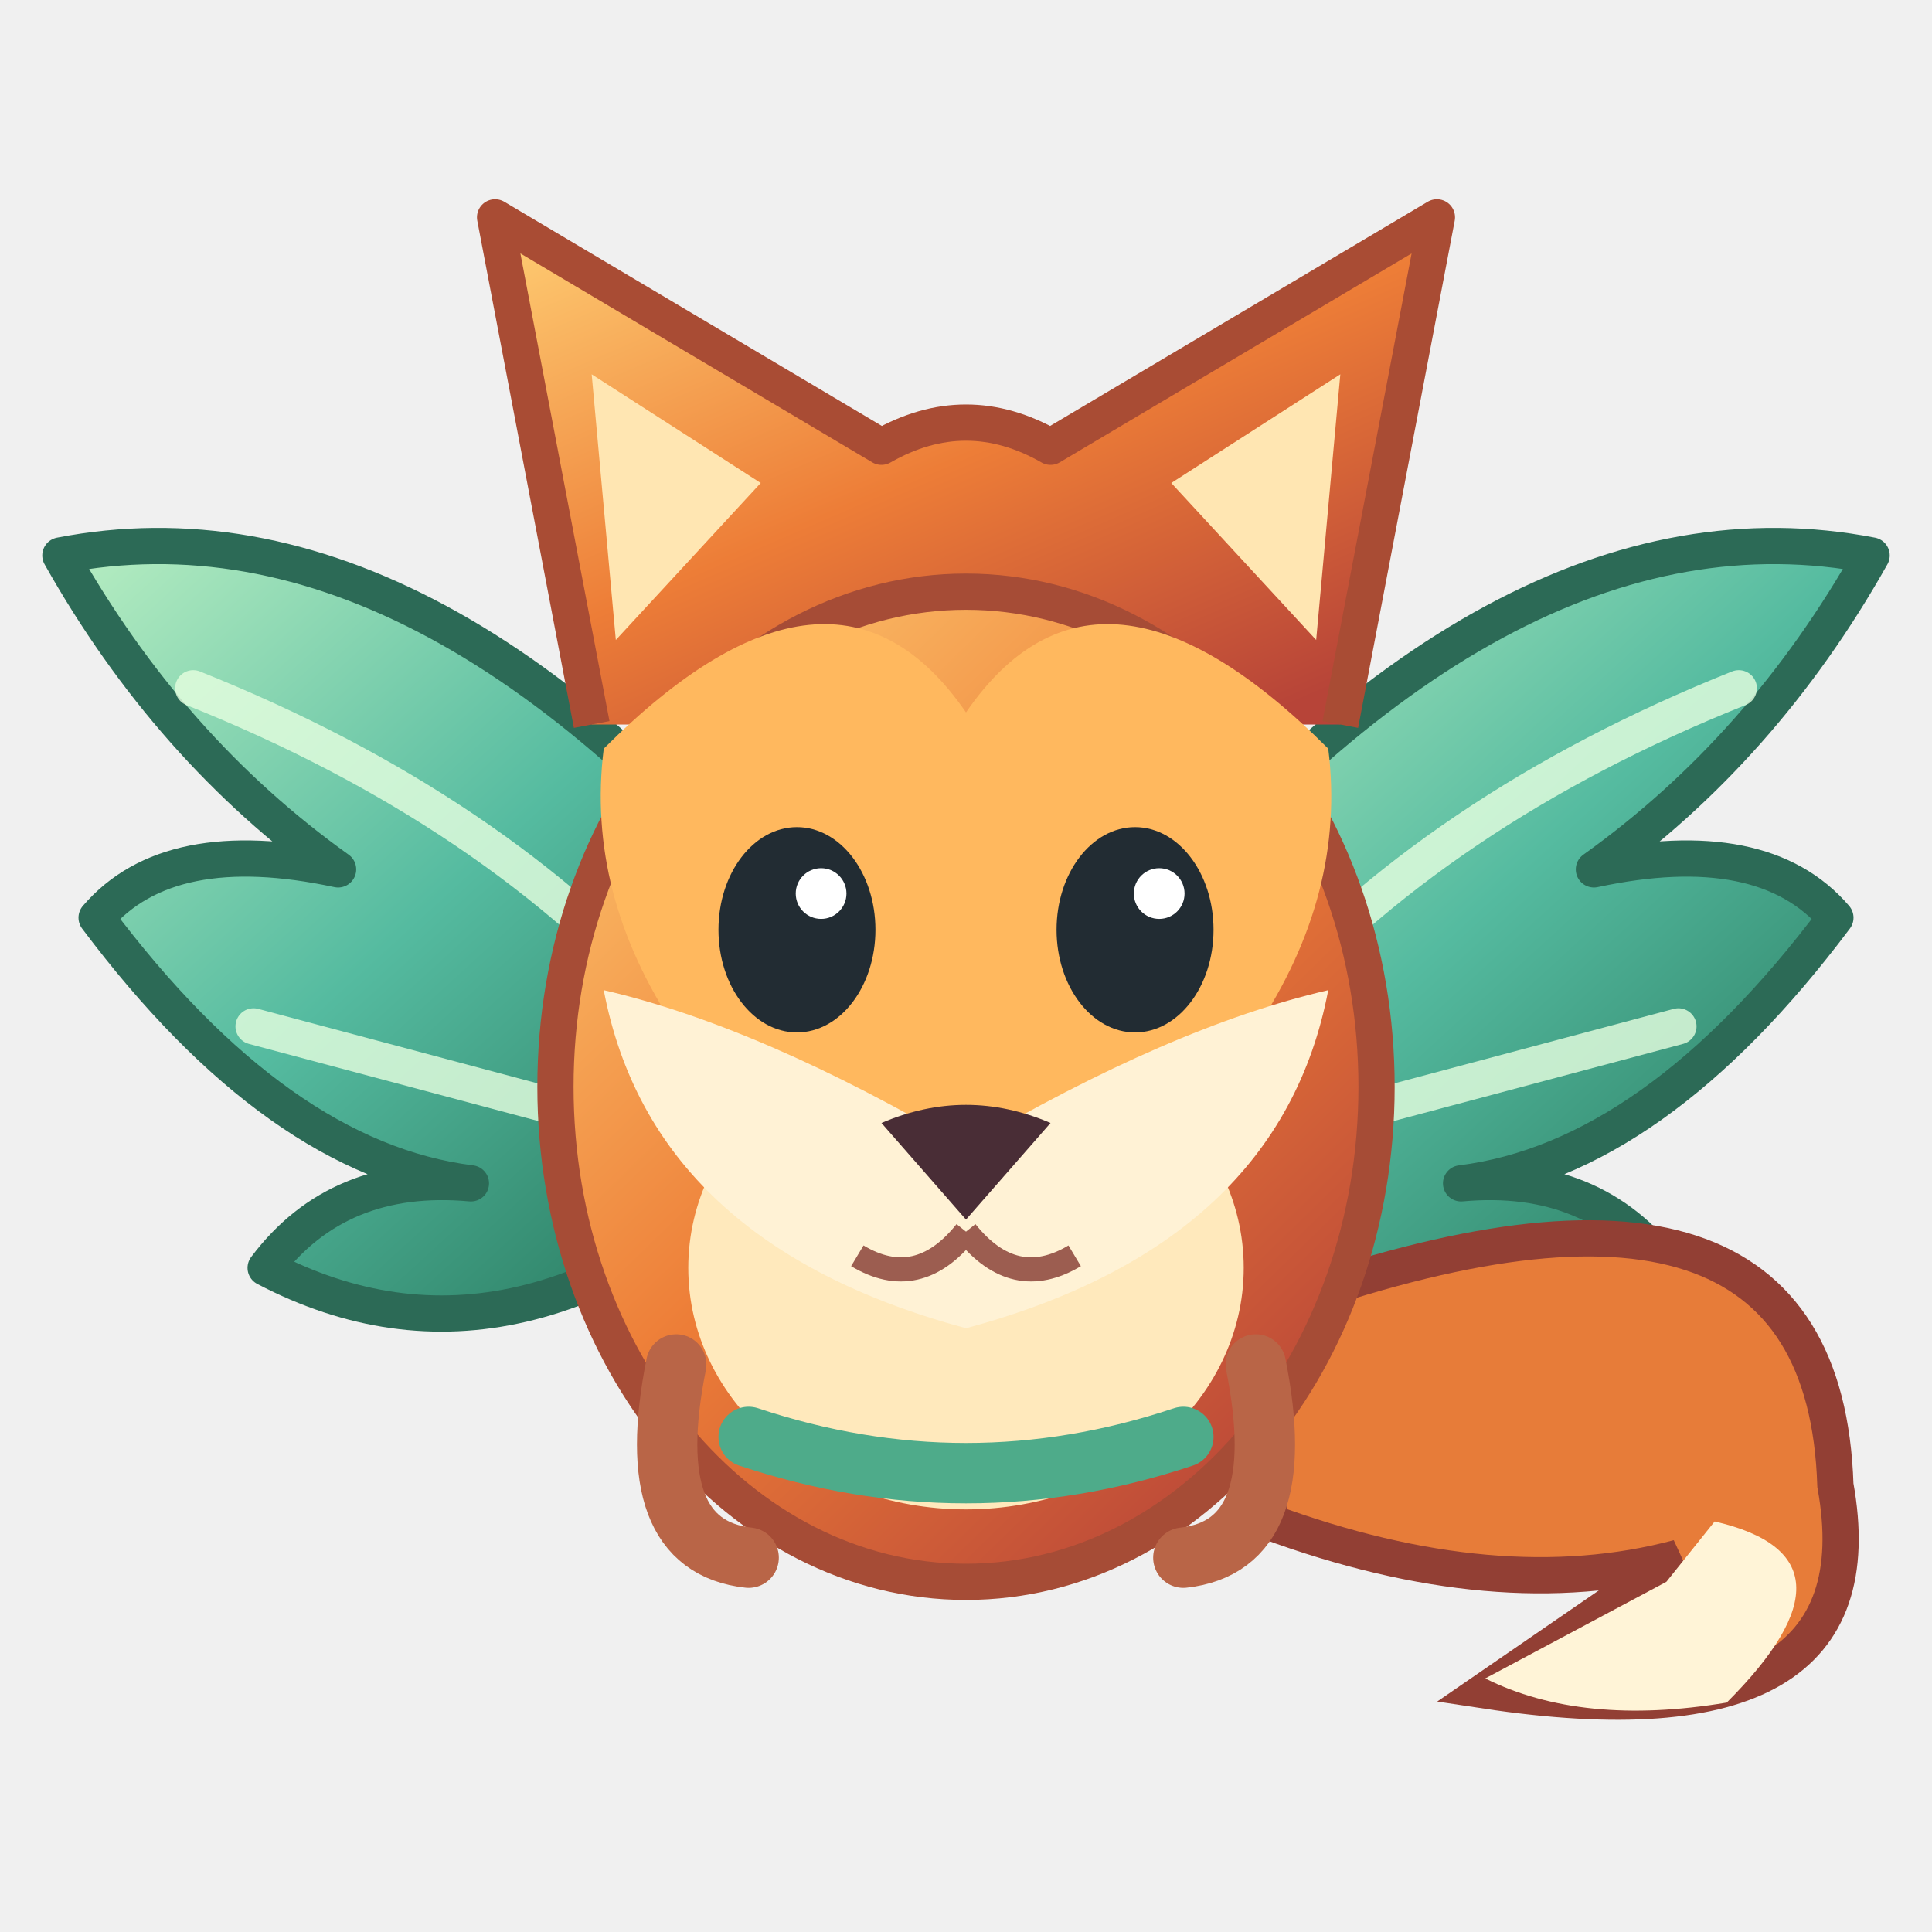
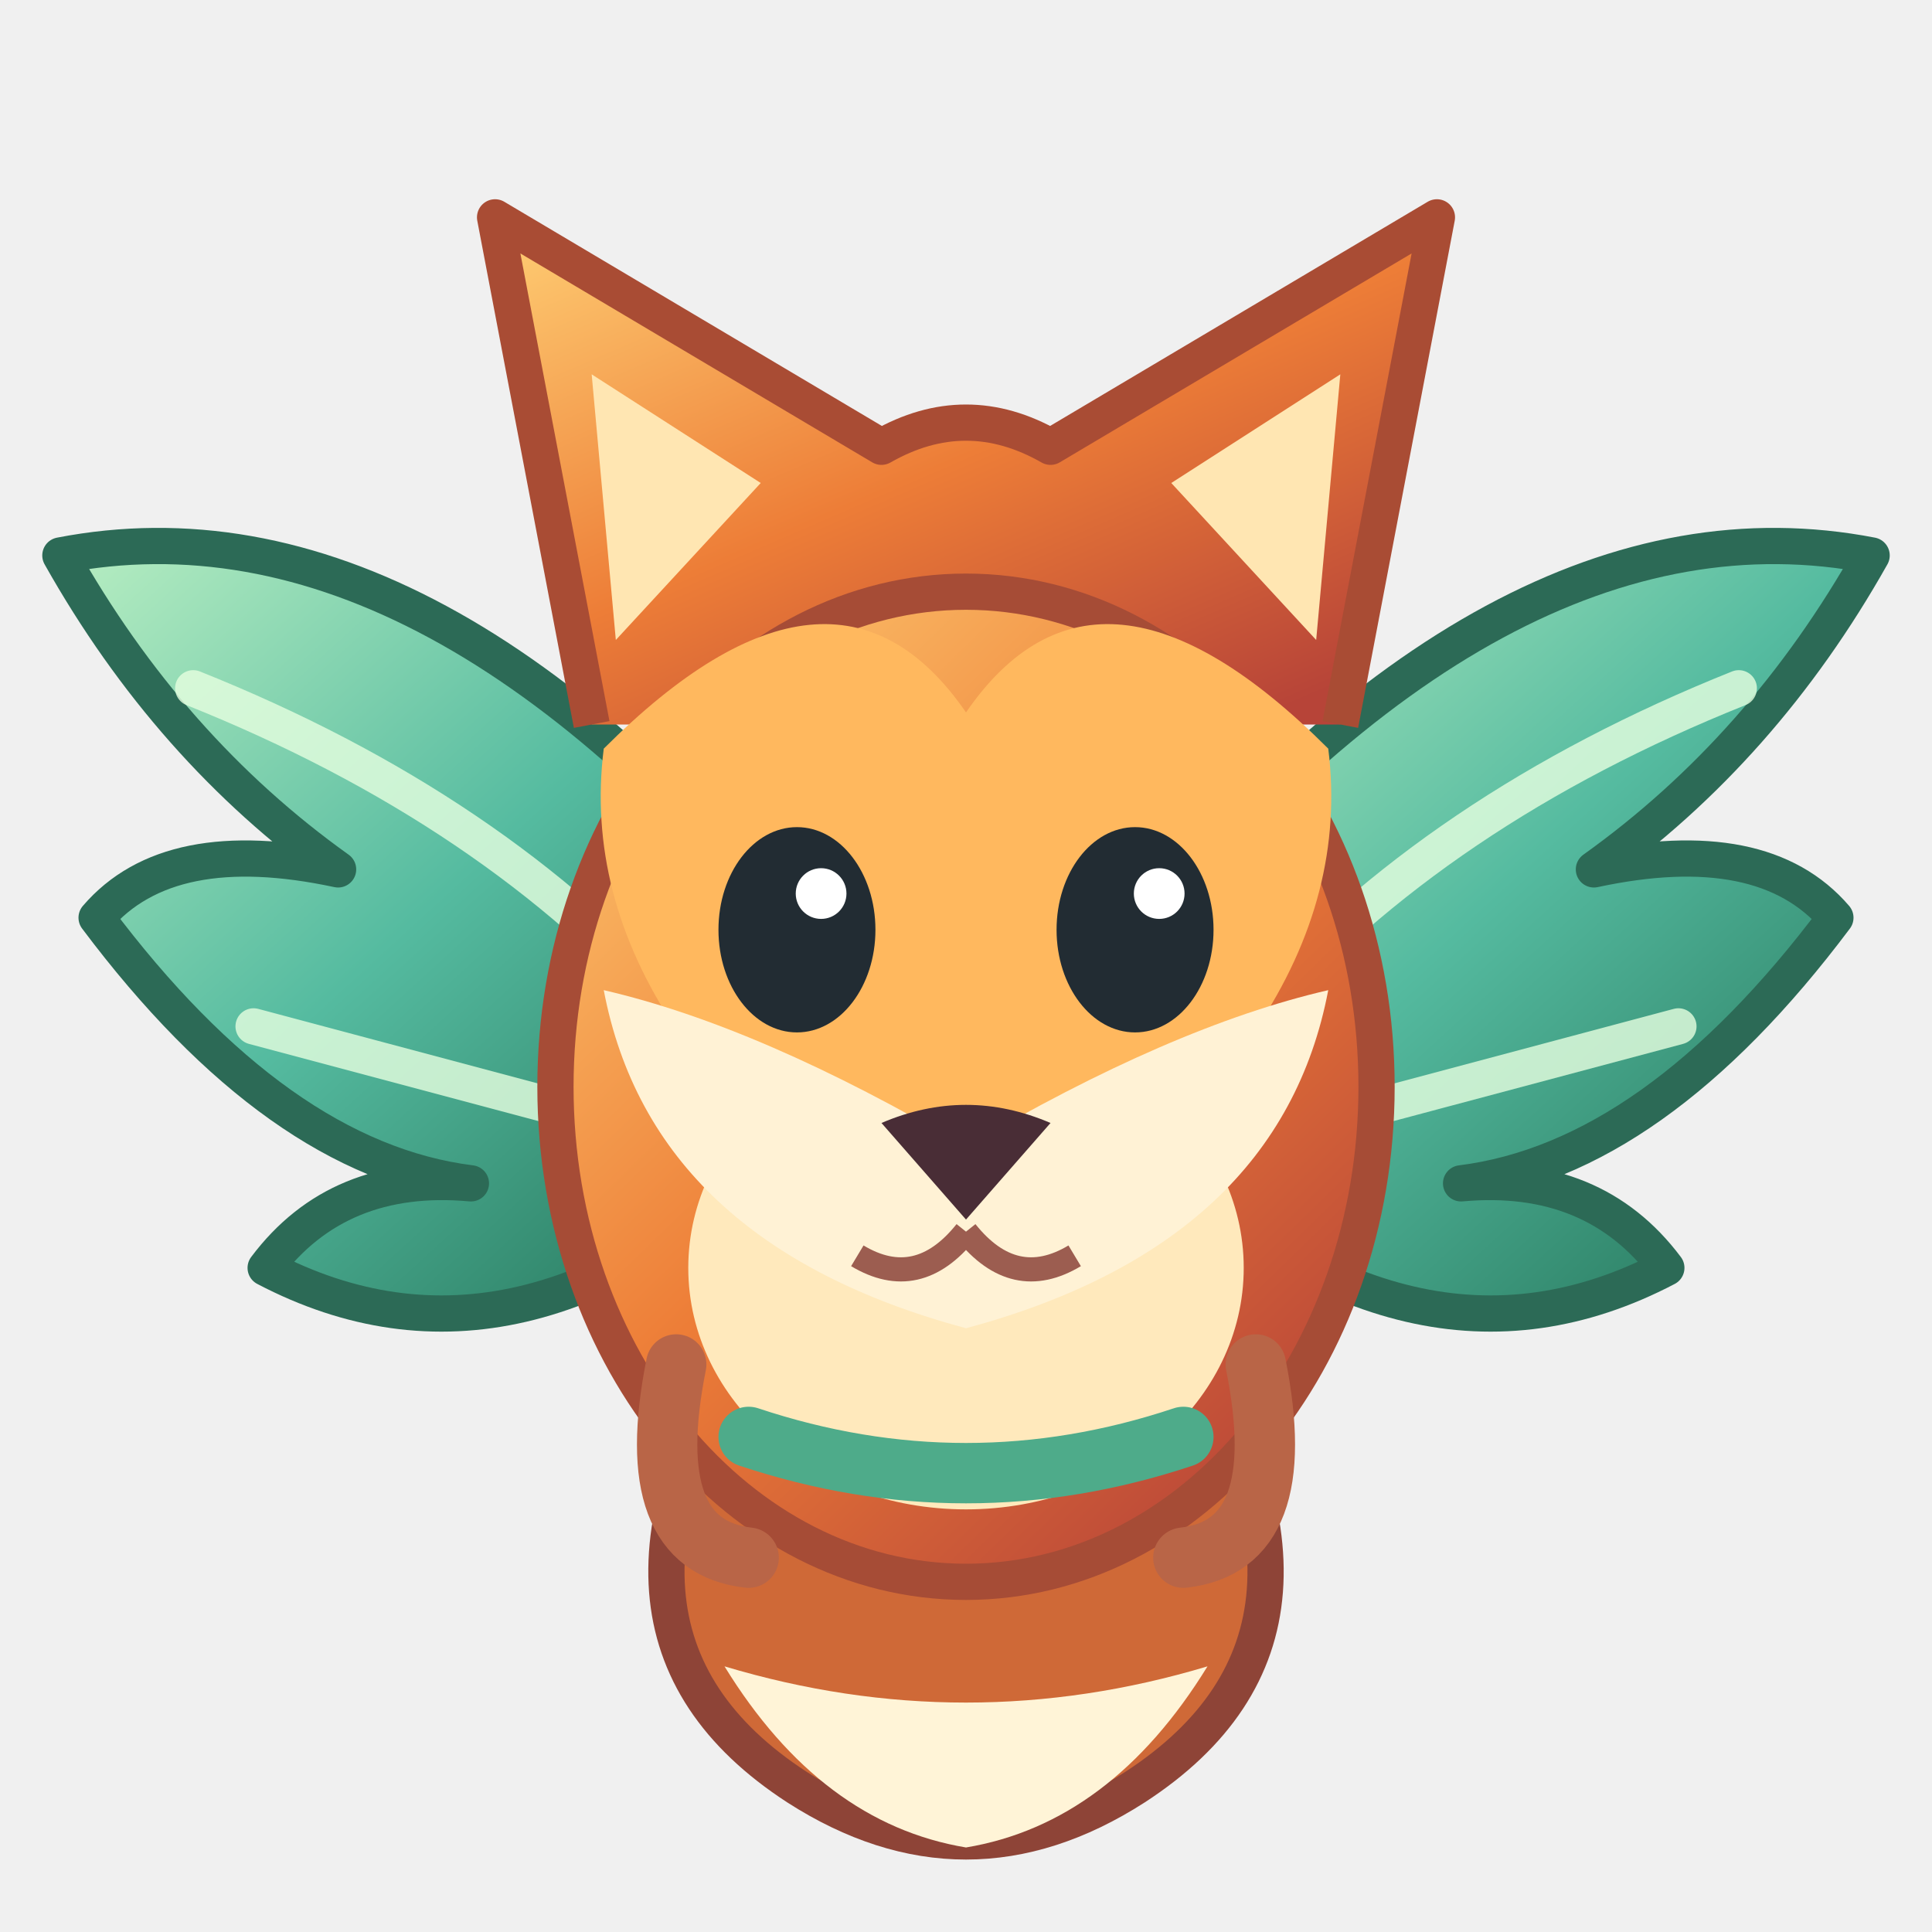
<svg xmlns="http://www.w3.org/2000/svg" viewBox="-80 -80 160 160">
  <defs>
    <linearGradient id="foxBody" x1="0" y1="0" x2=".8" y2="1">
      <stop stop-color="#ffd075" />
      <stop offset=".53" stop-color="#ed7d37" />
      <stop offset="1" stop-color="#b74438" />
    </linearGradient>
    <linearGradient id="foxWing" x1="0" y1="0" x2=".9" y2="1">
      <stop stop-color="#b8eec2" />
      <stop offset=".5" stop-color="#55bba0" />
      <stop offset="1" stop-color="#26765b" />
    </linearGradient>
  </defs>
  <g id="wing-left">
    <path d="M-12 0 Q-44 -40 -75 -34 Q-66 -18 -52 -8 Q-66 -11 -72 -4 Q-57 16 -41 18 Q-52 17 -58 25 Q-37 36 -15 15Z" fill="url(#foxWing)" stroke="#2c6a56" stroke-width="3" stroke-linejoin="round" />
    <path d="M-64 -23 Q-39 -13 -24 4 M-59 5 L-29 13" fill="none" stroke="#e6ffe0" stroke-width="3" opacity=".8" stroke-linecap="round" />
  </g>
  <g id="wing-right">
    <path d="M12 0 Q44 -40 75 -34 Q66 -18 52 -8 Q66 -11 72 -4 Q57 16 41 18 Q52 17 58 25 Q37 36 15 15Z" fill="url(#foxWing)" stroke="#2c6a56" stroke-width="3" stroke-linejoin="round" />
    <path d="M64 -23 Q39 -13 24 4 M59 5 L29 13" fill="none" stroke="#e6ffe0" stroke-width="3" opacity=".8" stroke-linecap="round" />
  </g>
-   <path d="M26 28 Q71 12 72 43 Q76 65 43 60 L59 49 Q44 53 25 46Z" fill="#e77c39" stroke="#923f34" stroke-width="3" />
-   <path d="M62 46 Q75 49 63 61 Q51 63 43 59 L58 51Z" fill="#fff4d7" />
+   <path d="M-17 29 Q-34 55 -14 68 Q0 77 14 68 Q34 55 17 29Z" fill="#cf6937" stroke="#8e4437" stroke-width="3" stroke-linejoin="round" />
+   <path d="M-20 58 Q-12 71 0 73 Q12 71 20 58 Q0 64 -20 58Z" fill="#fff4d7" />
  <path d="M-31 -20 L-39 -62 L-7 -43 Q0 -47 7 -43 L39 -62 L31 -20" fill="url(#foxBody)" stroke="#a94c34" stroke-width="3" stroke-linejoin="round" />
  <path d="M-31 -49 L-17 -40 L-29 -27 M31 -49 L17 -40 L29 -27" fill="#ffe6b2" />
  <ellipse cx="0" cy="10" rx="34" ry="41" fill="url(#foxBody)" stroke="#a64c36" stroke-width="3" />
  <ellipse cx="0" cy="25" rx="23" ry="20" fill="#ffe9bc" />
  <path d="M-30 -18 Q-11 -37 0 -21 Q11 -37 30 -18 Q33 6 0 27 Q-33 6 -30 -18Z" fill="#ffb85e" />
  <path d="M-30 2 Q-17 5 0 15 Q17 5 30 2 Q26 23 0 30 Q-26 23 -30 2" fill="#fff2d5" />
  <ellipse cx="-14" cy="-3" rx="6.5" ry="8.5" fill="#222c33" />
  <ellipse cx="14" cy="-3" rx="6.5" ry="8.5" fill="#222c33" />
  <circle cx="-12" cy="-6" r="2.1" fill="white" />
  <circle cx="16" cy="-6" r="2.1" fill="white" />
  <path d="M-7 13 Q0 10 7 13 L0 21 Z" fill="#492d36" />
  <path d="M0 22 Q-4 27 -9 24 M0 22 Q4 27 9 24" fill="none" stroke="#9c5d50" stroke-width="2" />
  <path d="M-24 33 Q-27 48 -18 49 M24 33 Q27 48 18 49" fill="none" stroke="#b96547" stroke-width="5" stroke-linecap="round" />
  <path d="M-18 39 Q0 45 18 39" fill="none" stroke="#4eab8a" stroke-width="5" stroke-linecap="round" />
</svg>
